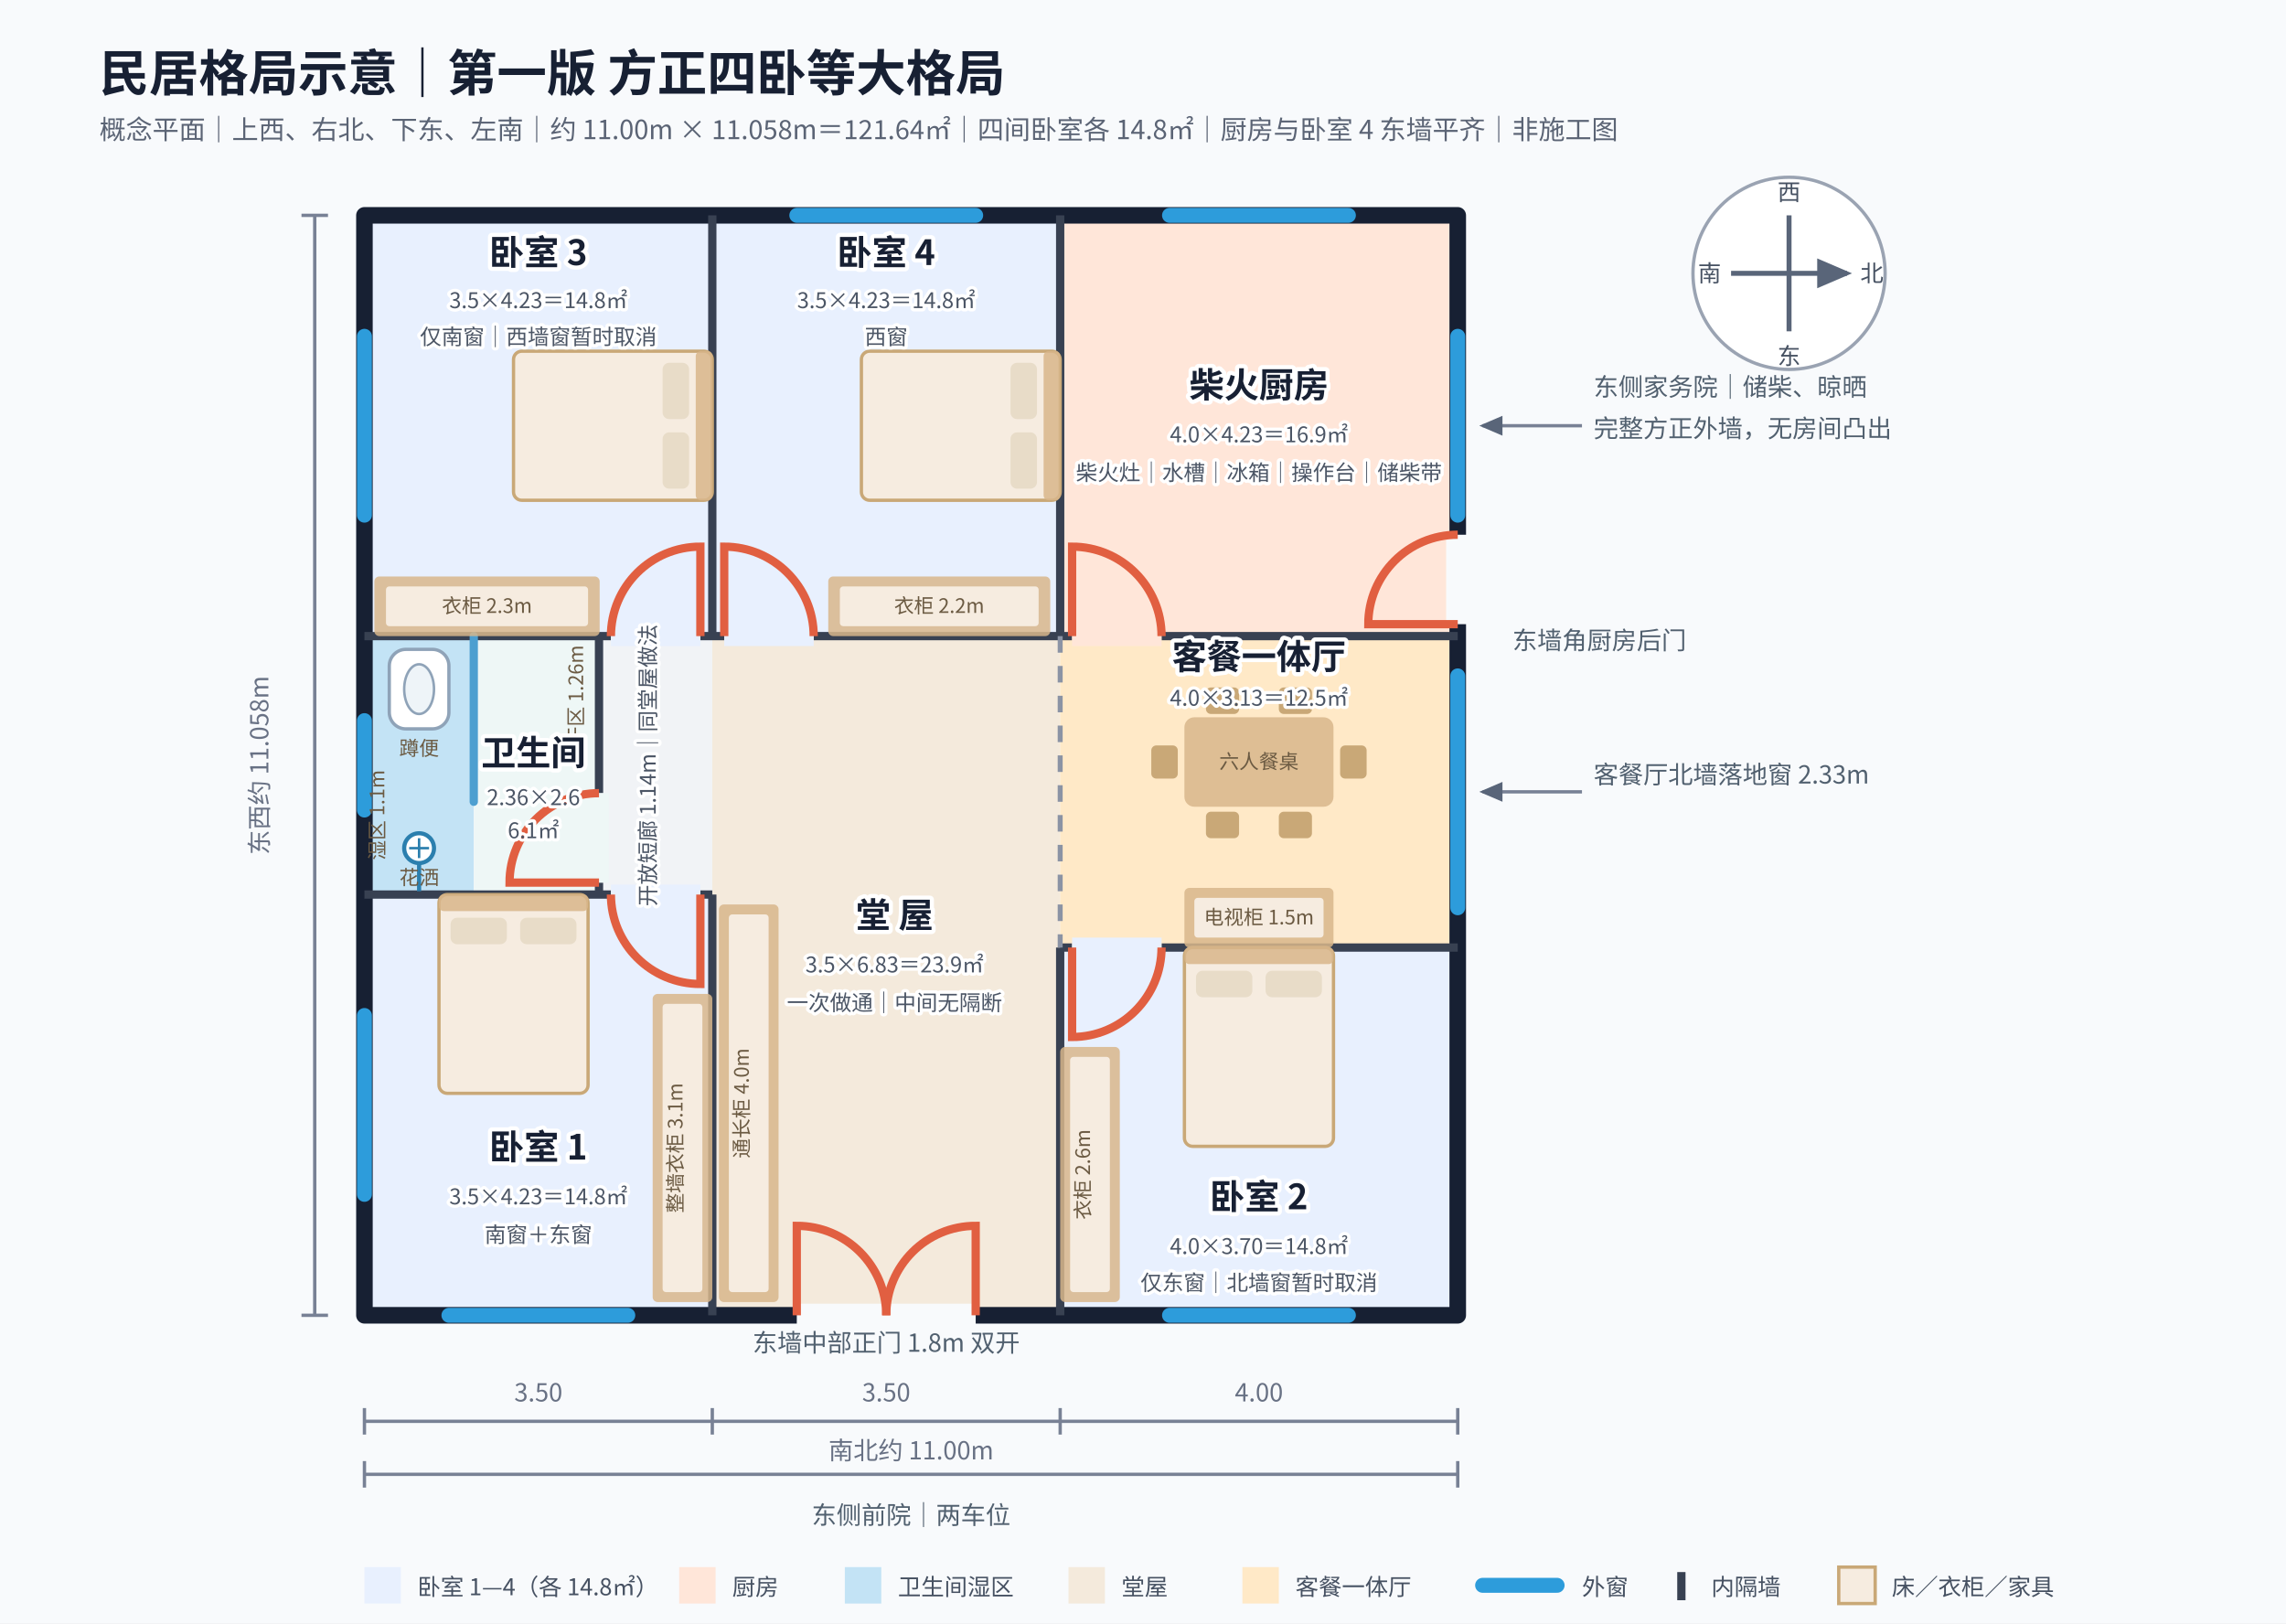
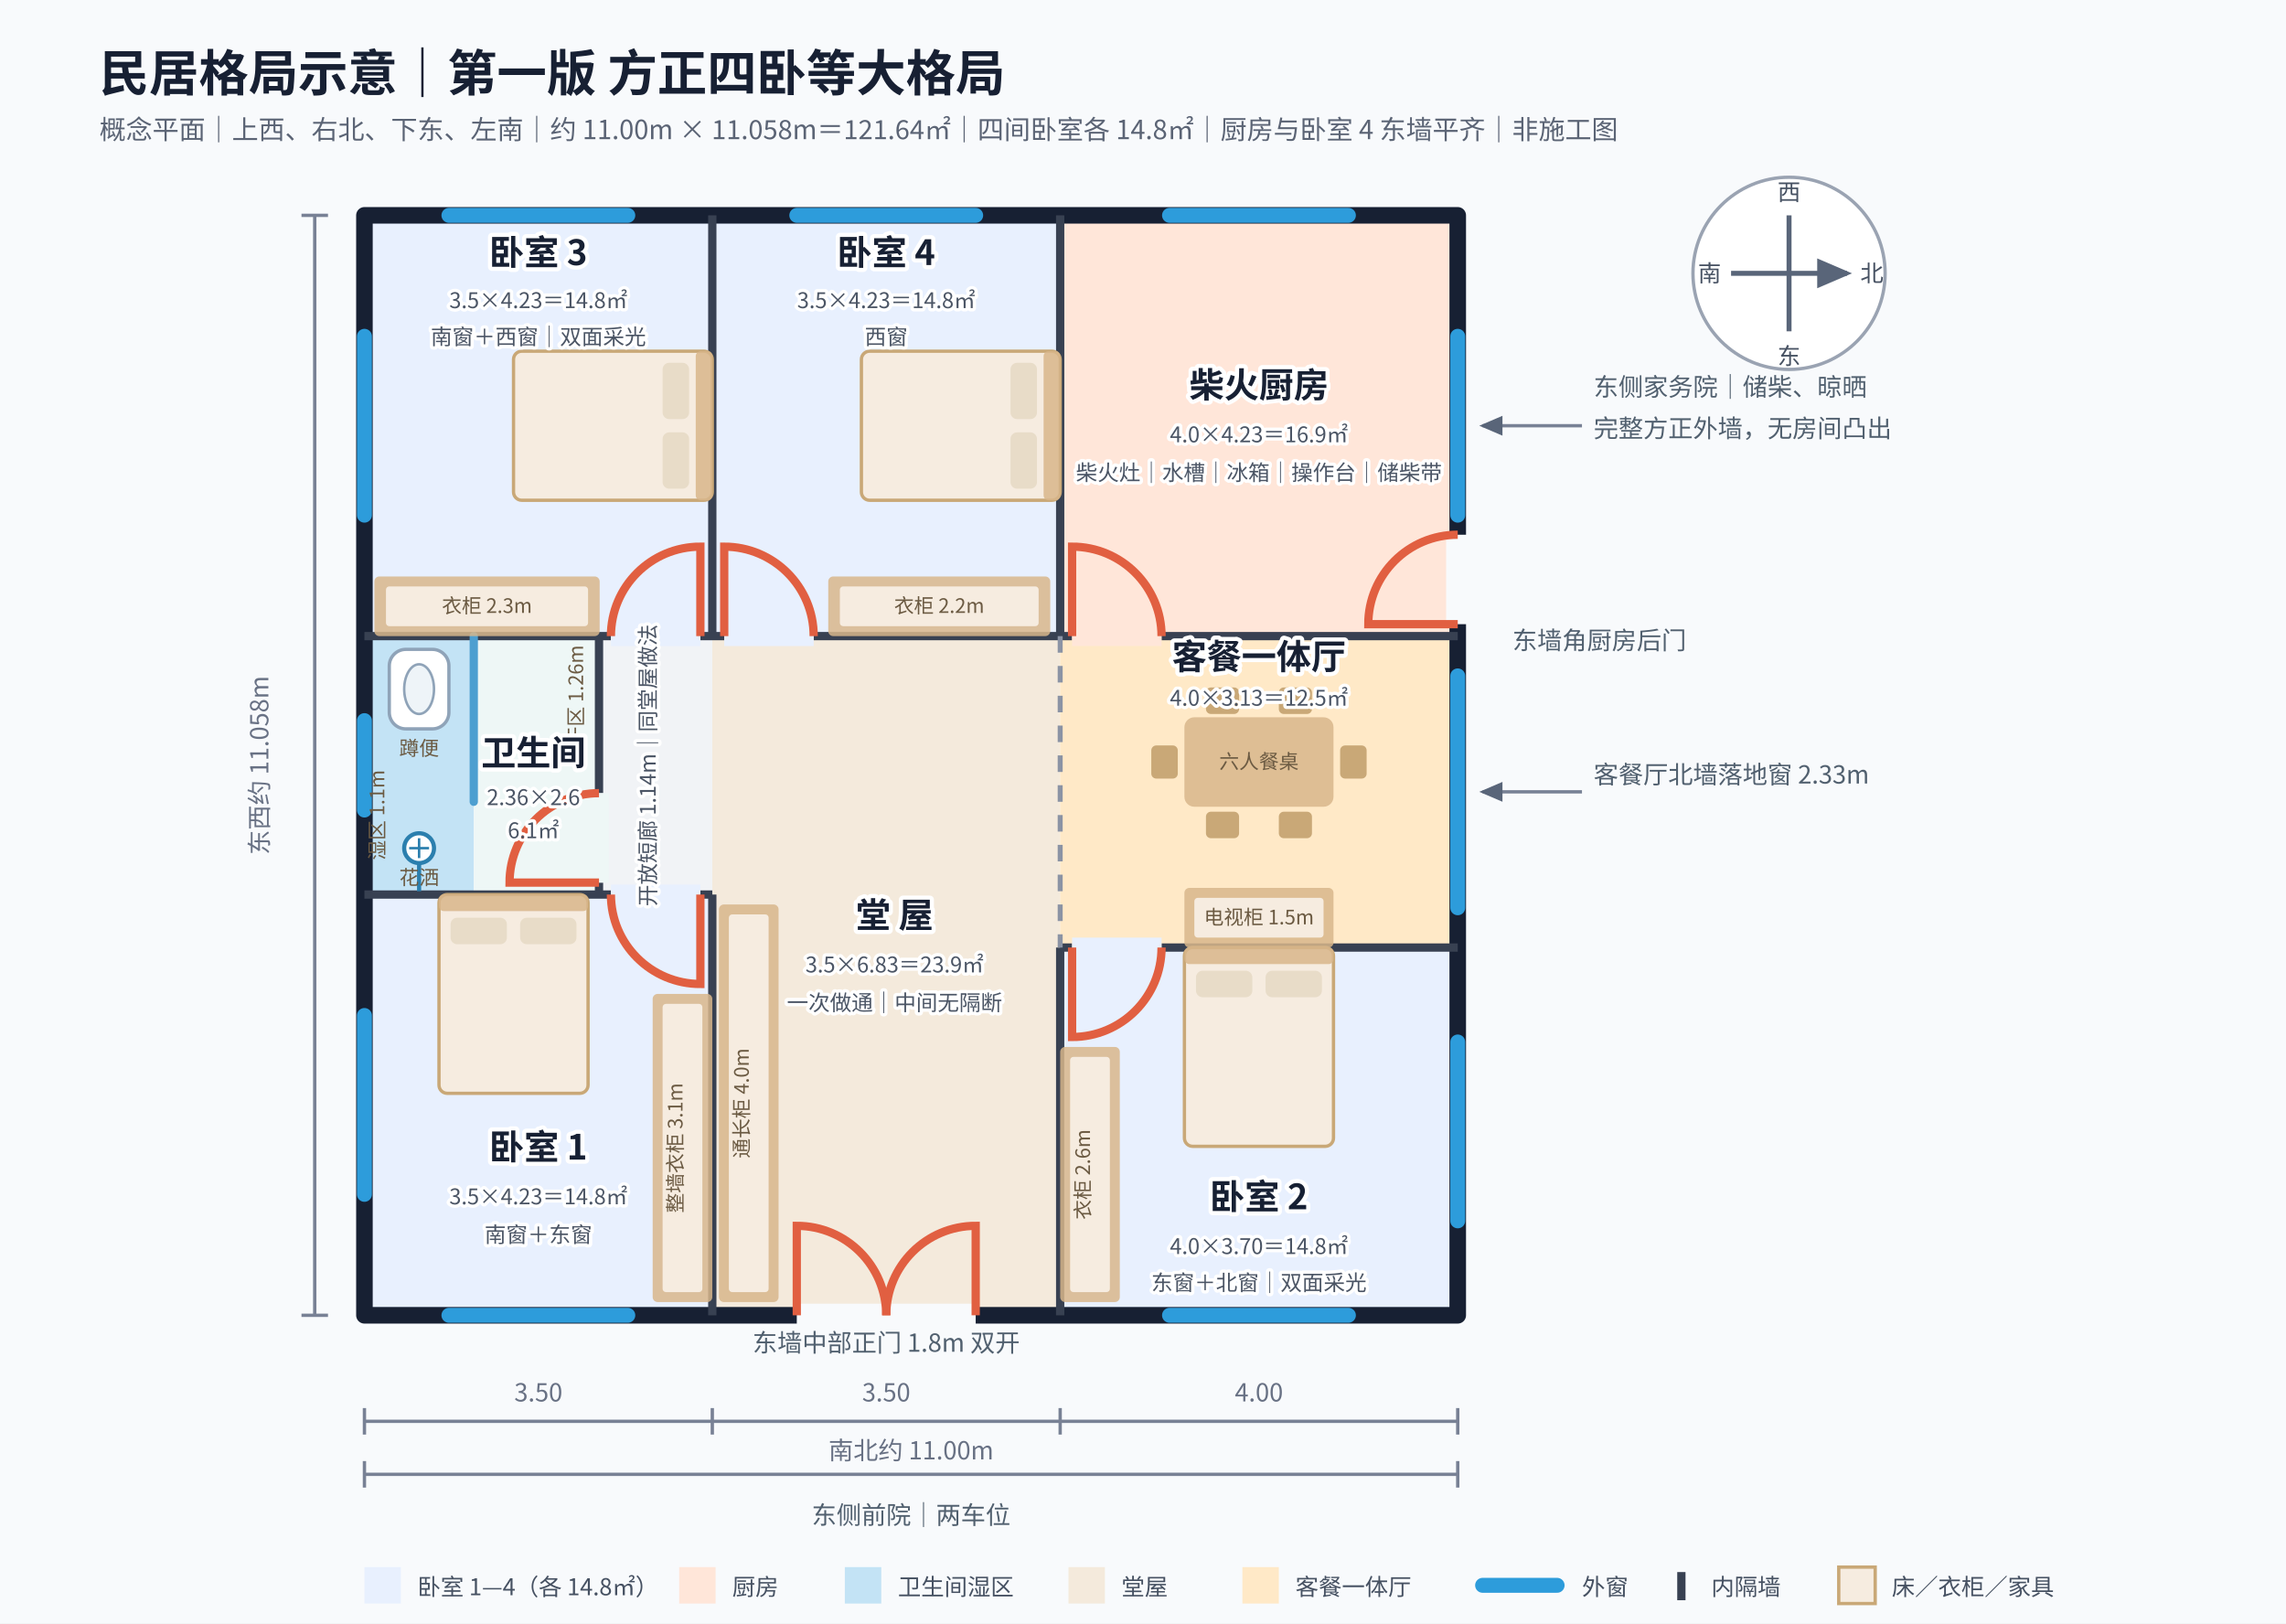
<svg xmlns="http://www.w3.org/2000/svg" width="1380" height="980" viewBox="0 0 1380 980">
  <defs>
    <style>
      text { font-family: "Microsoft YaHei", "Noto Sans CJK SC", sans-serif; fill: #172033; }
      .title { font-size: 30px; font-weight: 700; }
      .subtitle { font-size: 16px; fill: #5b6475; }
      .room-title { font-size: 21px; font-weight: 700; text-anchor: middle;
        paint-order: stroke; stroke: #ffffff; stroke-width: 5px; stroke-linejoin: round; }
      .room-note { font-size: 13px; fill: #4b5565; text-anchor: middle;
        paint-order: stroke; stroke: #ffffff; stroke-width: 4px; stroke-linejoin: round; }
      .furni-label { font-size: 12px; fill: #6b5a42; text-anchor: middle; }
      .wall { stroke: #172033; stroke-width: 10; fill: none; stroke-linejoin: round; }
      .partition { stroke: #384152; stroke-width: 5; fill: none; }
      .soft { stroke: #8b93a4; stroke-width: 3; stroke-dasharray: 10 8; fill: none; }
      .glass { stroke: #4d9fd0; stroke-width: 5; stroke-linecap: round; fill: none; }
      .furni { fill: #d8b68b; opacity: 0.85; }
      .window { stroke: #2d9cdb; stroke-width: 9; stroke-linecap: round; }
      .door { stroke: #e15f41; stroke-width: 5; fill: none; }
      .dim { stroke: #788195; stroke-width: 2; fill: none; }
      .dim-text { font-size: 15px; fill: #687184; text-anchor: middle; }
      .outside { font-size: 15px; fill: #51606f; }
      .legend { font-size: 14px; fill: #465162; }
    </style>
    <marker id="arrow" markerWidth="10" markerHeight="10" refX="6" refY="3" orient="auto">
      <path d="M0,0 L0,6 L7,3 z" fill="#596579" />
    </marker>
  </defs>
  <rect width="1380" height="980" fill="#f8fafc" />
  <text x="60" y="55" class="title">民居格局示意｜第一版 方正四卧等大格局</text>
  <text x="60" y="84" class="subtitle">概念平面｜上西、右北、下东、左南｜约 11.00m × 11.058m＝121.64㎡｜四间卧室各 14.8㎡｜厨房与卧室 4 东墙平齐｜非施工图</text>
  <rect x="220" y="130" width="210" height="254" fill="#e8f0fe" />
  <rect x="430" y="130" width="210" height="254" fill="#e8f0fe" />
  <rect x="640" y="130" width="240" height="254" fill="#ffe6d9" />
  <rect x="220" y="384" width="66" height="156" fill="#c3e3f5" />
  <rect x="286" y="384" width="75.6" height="156" fill="#eef7f6" />
  <rect x="361.6" y="384" width="68.4" height="156" fill="#f1f3f6" />
  <rect x="220" y="540" width="210" height="254" fill="#e8f0fe" />
  <rect x="430" y="384" width="210" height="410" fill="#f4eadc" />
  <rect x="640" y="384" width="240" height="188" fill="#ffe9c7" />
  <rect x="640" y="572" width="240" height="222" fill="#e8f0fe" />
  <rect x="220" y="130" width="660" height="664" class="wall" />
  <path d="M220 384 H368.8 M422.8 384 H437.2 M491.2 384 H647.2 M701.2 384 H880" class="partition" />
  <path d="M430 130 V384 M640 130 V384" class="partition" />
  <path d="M361.6 384 V478.8 M361.6 532.8 V540" class="partition" />
  <path d="M220 540 H368.8 M422.8 540 H430" class="partition" />
  <path d="M430 540 V794" class="partition" />
  <path d="M640 572 V794" class="partition" />
  <path d="M640 572 H647.2 M701.2 572 H880" class="partition" />
  <path d="M640 384 V572" class="soft" />
  <path d="M286 384 V484" class="glass" />
  <rect x="235" y="392" width="36" height="48" rx="10" fill="#ffffff" stroke="#8fa3b8" stroke-width="2" />
  <ellipse cx="253" cy="416" rx="9" ry="15" fill="#eef4f8" stroke="#8fa3b8" stroke-width="1.5" />
  <path d="M253 538 V521" stroke="#2b7fae" stroke-width="2.5" />
  <circle cx="253" cy="512" r="9" fill="#ffffff" stroke="#2b7fae" stroke-width="2.5" />
  <path d="M247 512 H259 M253 506 V518" stroke="#2b7fae" stroke-width="1.5" />
  <path d="M368.8 384 H422.8" stroke="#e8f0fe" stroke-width="12" />
  <path d="M422.8 384 V330 A54 54 0 0 0 368.8 384" class="door" />
  <path d="M361.6 478.8 V532.8" stroke="#eef7f6" stroke-width="12" />
  <path d="M361.6 532.8 H307.6 A54 54 0 0 1 361.6 478.8" class="door" />
  <path d="M368.8 540 H422.8" stroke="#e8f0fe" stroke-width="12" />
  <path d="M422.8 540 V594 A54 54 0 0 1 368.8 540" class="door" />
  <path d="M437.2 384 H491.2" stroke="#e8f0fe" stroke-width="12" />
  <path d="M437.2 384 V330 A54 54 0 0 1 491.2 384" class="door" />
  <path d="M647.2 384 H701.2" stroke="#ffe6d9" stroke-width="12" />
  <path d="M647.2 384 V330 A54 54 0 0 1 701.2 384" class="door" />
  <path d="M647.2 572 H701.2" stroke="#e8f0fe" stroke-width="12" />
  <path d="M647.2 572 V626 A54 54 0 0 0 701.2 572" class="door" />
  <path d="M481 794 H589" stroke="#f8fafc" stroke-width="14" />
  <path d="M481 794 V740 A54 54 0 0 1 535 794" class="door" />
  <path d="M589 794 V740 A54 54 0 0 0 535 794" class="door" />
  <text x="535" y="816" class="outside" text-anchor="middle">东墙中部正门 1.8m 双开</text>
  <path d="M880 322.8 V376.8" stroke="#f8fafc" stroke-width="14" />
  <path d="M880 376.8 H826 A54 54 0 0 1 880 322.8" class="door" />
  <text x="913" y="392" class="outside">东墙角厨房后门</text>
  <path d="M220 203 V311 M220 435 V489 M220 613 V721" class="window" />
-   <path d="M481 130 H589 M706 130 H814" class="window" />
-   <path d="M880 203 V311 M880 408 V548" class="window" />
+   <path d="M271 130 H379 M481 130 H589 M706 130 H814" class="window" />
+   <path d="M880 203 V311 M880 408 V548 M880 629 V737" class="window" />
  <path d="M271 794 H379 M706 794 H814" class="window" />
  <rect x="265" y="540" width="90" height="120" rx="5" fill="#f6ece0" stroke="#c9a877" stroke-width="2" />
  <rect x="265" y="540" width="90" height="10" rx="3" class="furni" />
  <rect x="272" y="554" width="34" height="16" rx="4" fill="#e8dcc8" />
  <rect x="314" y="554" width="34" height="16" rx="4" fill="#e8dcc8" />
  <rect x="715" y="572" width="90" height="120" rx="5" fill="#f6ece0" stroke="#c9a877" stroke-width="2" />
  <rect x="715" y="572" width="90" height="10" rx="3" class="furni" />
  <rect x="722" y="586" width="34" height="16" rx="4" fill="#e8dcc8" />
  <rect x="764" y="586" width="34" height="16" rx="4" fill="#e8dcc8" />
  <rect x="310" y="212" width="120" height="90" rx="5" fill="#f6ece0" stroke="#c9a877" stroke-width="2" />
  <rect x="420" y="212" width="10" height="90" rx="3" class="furni" />
  <rect x="400" y="219" width="16" height="34" rx="4" fill="#e8dcc8" />
  <rect x="400" y="261" width="16" height="34" rx="4" fill="#e8dcc8" />
  <rect x="520" y="212" width="120" height="90" rx="5" fill="#f6ece0" stroke="#c9a877" stroke-width="2" />
  <rect x="630" y="212" width="10" height="90" rx="3" class="furni" />
  <rect x="610" y="219" width="16" height="34" rx="4" fill="#e8dcc8" />
  <rect x="610" y="261" width="16" height="34" rx="4" fill="#e8dcc8" />
  <rect x="394" y="600" width="36" height="186" rx="3" class="furni" />
  <rect x="400" y="606" width="24" height="174" rx="2" fill="#f6ece0" />
  <text x="412" y="693" class="furni-label" transform="rotate(-90 412 693)">整墙衣柜 3.1m</text>
  <rect x="640" y="632" width="36" height="154" rx="3" class="furni" />
  <rect x="646" y="638" width="24" height="142" rx="2" fill="#f6ece0" />
  <text x="658" y="709" class="furni-label" transform="rotate(-90 658 709)">衣柜 2.6m</text>
  <rect x="226" y="348" width="136" height="36" rx="3" class="furni" />
  <rect x="233" y="354" width="122" height="24" rx="2" fill="#f6ece0" />
  <text x="294" y="370" class="furni-label">衣柜 2.3m</text>
  <rect x="500" y="348" width="134" height="36" rx="3" class="furni" />
  <rect x="507" y="354" width="120" height="24" rx="2" fill="#f6ece0" />
  <text x="567" y="370" class="furni-label">衣柜 2.2m</text>
  <rect x="434" y="546" width="36" height="240" rx="3" class="furni" />
  <rect x="440" y="552" width="24" height="228" rx="2" fill="#f6ece0" />
  <text x="452" y="666" class="furni-label" transform="rotate(-90 452 666)">通长柜 4.0m</text>
  <rect x="715" y="536" width="90" height="36" rx="3" class="furni" />
  <rect x="721" y="542" width="78" height="24" rx="2" fill="#f6ece0" />
  <text x="760" y="558" class="furni-label">电视柜 1.5m</text>
  <rect x="715" y="433" width="90" height="54" rx="6" class="furni" />
  <text x="760" y="464" class="furni-label">六人餐桌</text>
  <rect x="728" y="415" width="20" height="16" rx="3" fill="#c9a877" />
  <rect x="772" y="415" width="20" height="16" rx="3" fill="#c9a877" />
  <rect x="728" y="490" width="20" height="16" rx="3" fill="#c9a877" />
  <rect x="772" y="490" width="20" height="16" rx="3" fill="#c9a877" />
  <rect x="695" y="450" width="16" height="20" rx="3" fill="#c9a877" />
  <rect x="809" y="450" width="16" height="20" rx="3" fill="#c9a877" />
  <text x="325" y="160" class="room-title">卧室 3</text>
  <text x="325" y="186" class="room-note">3.5×4.23＝14.8㎡</text>
-   <text x="325" y="208" class="room-note">仅南窗｜西墙窗暂时取消</text>
+   <text x="325" y="208" class="room-note">南窗＋西窗｜双面采光</text>
  <text x="535" y="160" class="room-title">卧室 4</text>
  <text x="535" y="186" class="room-note">3.5×4.23＝14.8㎡</text>
  <text x="535" y="208" class="room-note">西窗</text>
  <text x="760" y="240" class="room-title">柴火厨房</text>
  <text x="760" y="267" class="room-note">4.0×4.23＝16.9㎡</text>
  <text x="760" y="290" class="room-note">柴火灶｜水槽｜冰箱｜操作台｜储柴带</text>
  <text x="253" y="456" class="furni-label">蹲便</text>
  <text x="232" y="492" class="furni-label" transform="rotate(-90 232 492)">湿区 1.1m</text>
  <text x="253" y="534" class="furni-label">花洒</text>
  <text x="352" y="420" class="furni-label" transform="rotate(-90 352 420)">干区 1.26m</text>
  <text x="322" y="462" class="room-title">卫生间</text>
  <text x="322" y="486" class="room-note">2.36×2.6</text>
  <text x="322" y="506" class="room-note">6.1㎡</text>
  <text x="395.8" y="462" class="room-note" transform="rotate(-90 395.8 462)">开放短廊 1.14m｜同堂屋做法</text>
  <text x="325" y="700" class="room-title">卧室 1</text>
  <text x="325" y="727" class="room-note">3.5×4.23＝14.8㎡</text>
  <text x="325" y="750" class="room-note">南窗＋东窗</text>
  <text x="540" y="560" class="room-title">堂 屋</text>
  <text x="540" y="587" class="room-note">3.5×6.83＝23.9㎡</text>
  <text x="540" y="610" class="room-note">一次做通｜中间无隔断</text>
  <text x="760" y="404" class="room-title">客餐一体厅</text>
  <text x="760" y="426" class="room-note">4.0×3.13＝12.5㎡</text>
  <text x="760" y="730" class="room-title">卧室 2</text>
  <text x="760" y="757" class="room-note">4.0×3.70＝14.8㎡</text>
-   <text x="760" y="779" class="room-note">仅东窗｜北墙窗暂时取消</text>
+   <text x="760" y="779" class="room-note">东窗＋北窗｜双面采光</text>
  <path d="M955 257 H895" class="dim" marker-end="url(#arrow)" />
  <text x="962" y="239" class="outside">东侧家务院｜储柴、晾晒</text>
  <text x="962" y="264" class="outside">完整方正外墙，无房间凸出</text>
  <path d="M955 478 H895" class="dim" marker-end="url(#arrow)" />
  <text x="962" y="473" class="outside">客餐厅北墙落地窗 2.33m</text>
  <path d="M190 130 V794 M182 130 H198 M182 794 H198" class="dim" />
  <text x="162" y="462" class="dim-text" transform="rotate(-90 162 462)">东西约 11.058m</text>
  <path d="M220 858 H880 M220 850 V866 M430 850 V866 M640 850 V866 M880 850 V866" class="dim" />
  <text x="325" y="846" class="dim-text">3.50</text>
  <text x="535" y="846" class="dim-text">3.50</text>
  <text x="760" y="846" class="dim-text">4.00</text>
  <path d="M220 890 H880 M220 882 V898 M880 882 V898" class="dim" />
  <text x="550" y="881" class="dim-text">南北约 11.00m</text>
  <text x="550" y="920" class="outside" text-anchor="middle">东侧前院｜两车位</text>
  <g transform="translate(1080 165)">
    <circle cx="0" cy="0" r="58" fill="#ffffff" stroke="#9aa3b2" stroke-width="2" />
    <path d="M0 35 V-35 M-35 0 H35" stroke="#596579" stroke-width="3" marker-end="url(#arrow)" />
    <text x="0" y="-44" class="legend" text-anchor="middle">西</text>
    <text x="0" y="55" class="legend" text-anchor="middle">东</text>
    <text x="-48" y="5" class="legend" text-anchor="middle">南</text>
    <text x="50" y="5" class="legend" text-anchor="middle">北</text>
  </g>
  <g transform="translate(220 946)">
    <rect x="0" y="0" width="22" height="22" fill="#e8f0fe" />
    <text x="32" y="17" class="legend">卧室 1—4（各 14.8㎡）</text>
    <rect x="190" y="0" width="22" height="22" fill="#ffe6d9" />
    <text x="222" y="17" class="legend">厨房</text>
    <rect x="290" y="0" width="22" height="22" fill="#c3e3f5" />
    <text x="322" y="17" class="legend">卫生间湿区</text>
    <rect x="425" y="0" width="22" height="22" fill="#f4eadc" />
    <text x="457" y="17" class="legend">堂屋</text>
    <rect x="530" y="0" width="22" height="22" fill="#ffe9c7" />
    <text x="562" y="17" class="legend">客餐一体厅</text>
    <line x1="675" y1="11" x2="720" y2="11" class="window" />
    <text x="735" y="17" class="legend">外窗</text>
    <line x1="795" y1="3" x2="795" y2="20" class="partition" />
    <text x="813" y="17" class="legend">内隔墙</text>
    <rect x="890" y="0" width="22" height="22" fill="#f6ece0" stroke="#c9a877" stroke-width="2" />
    <text x="922" y="17" class="legend">床／衣柜／家具</text>
  </g>
</svg>
